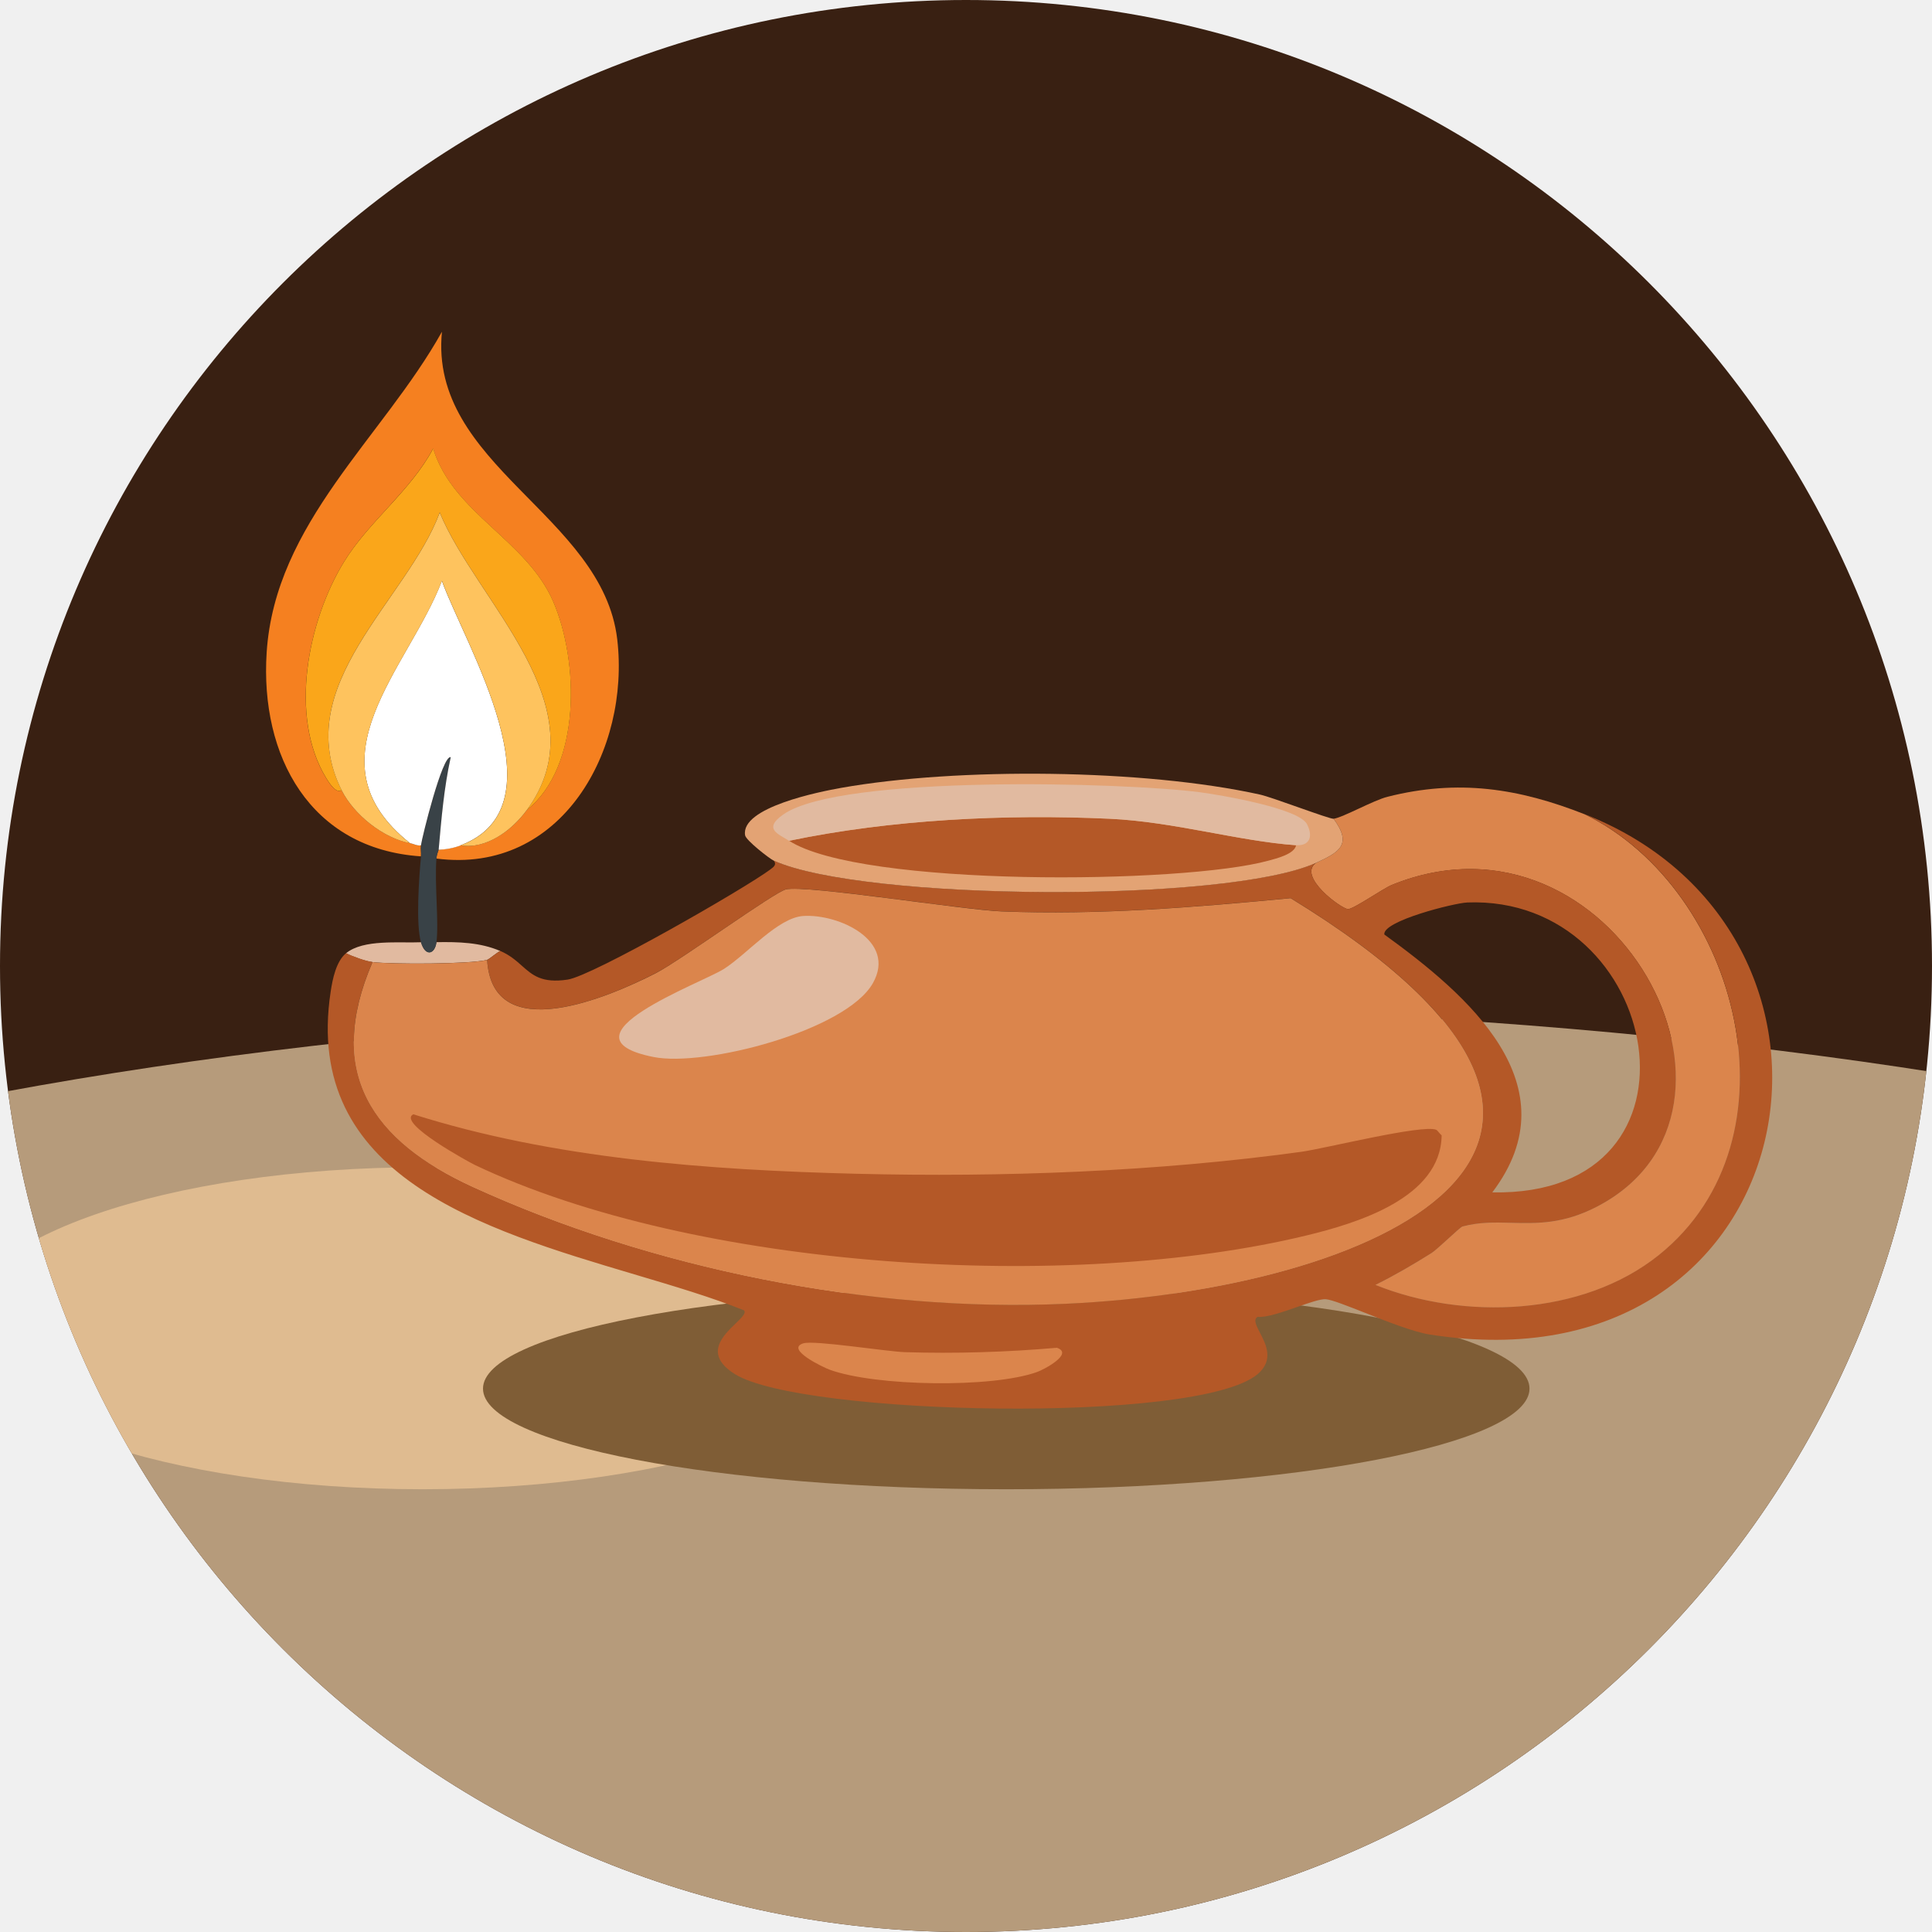
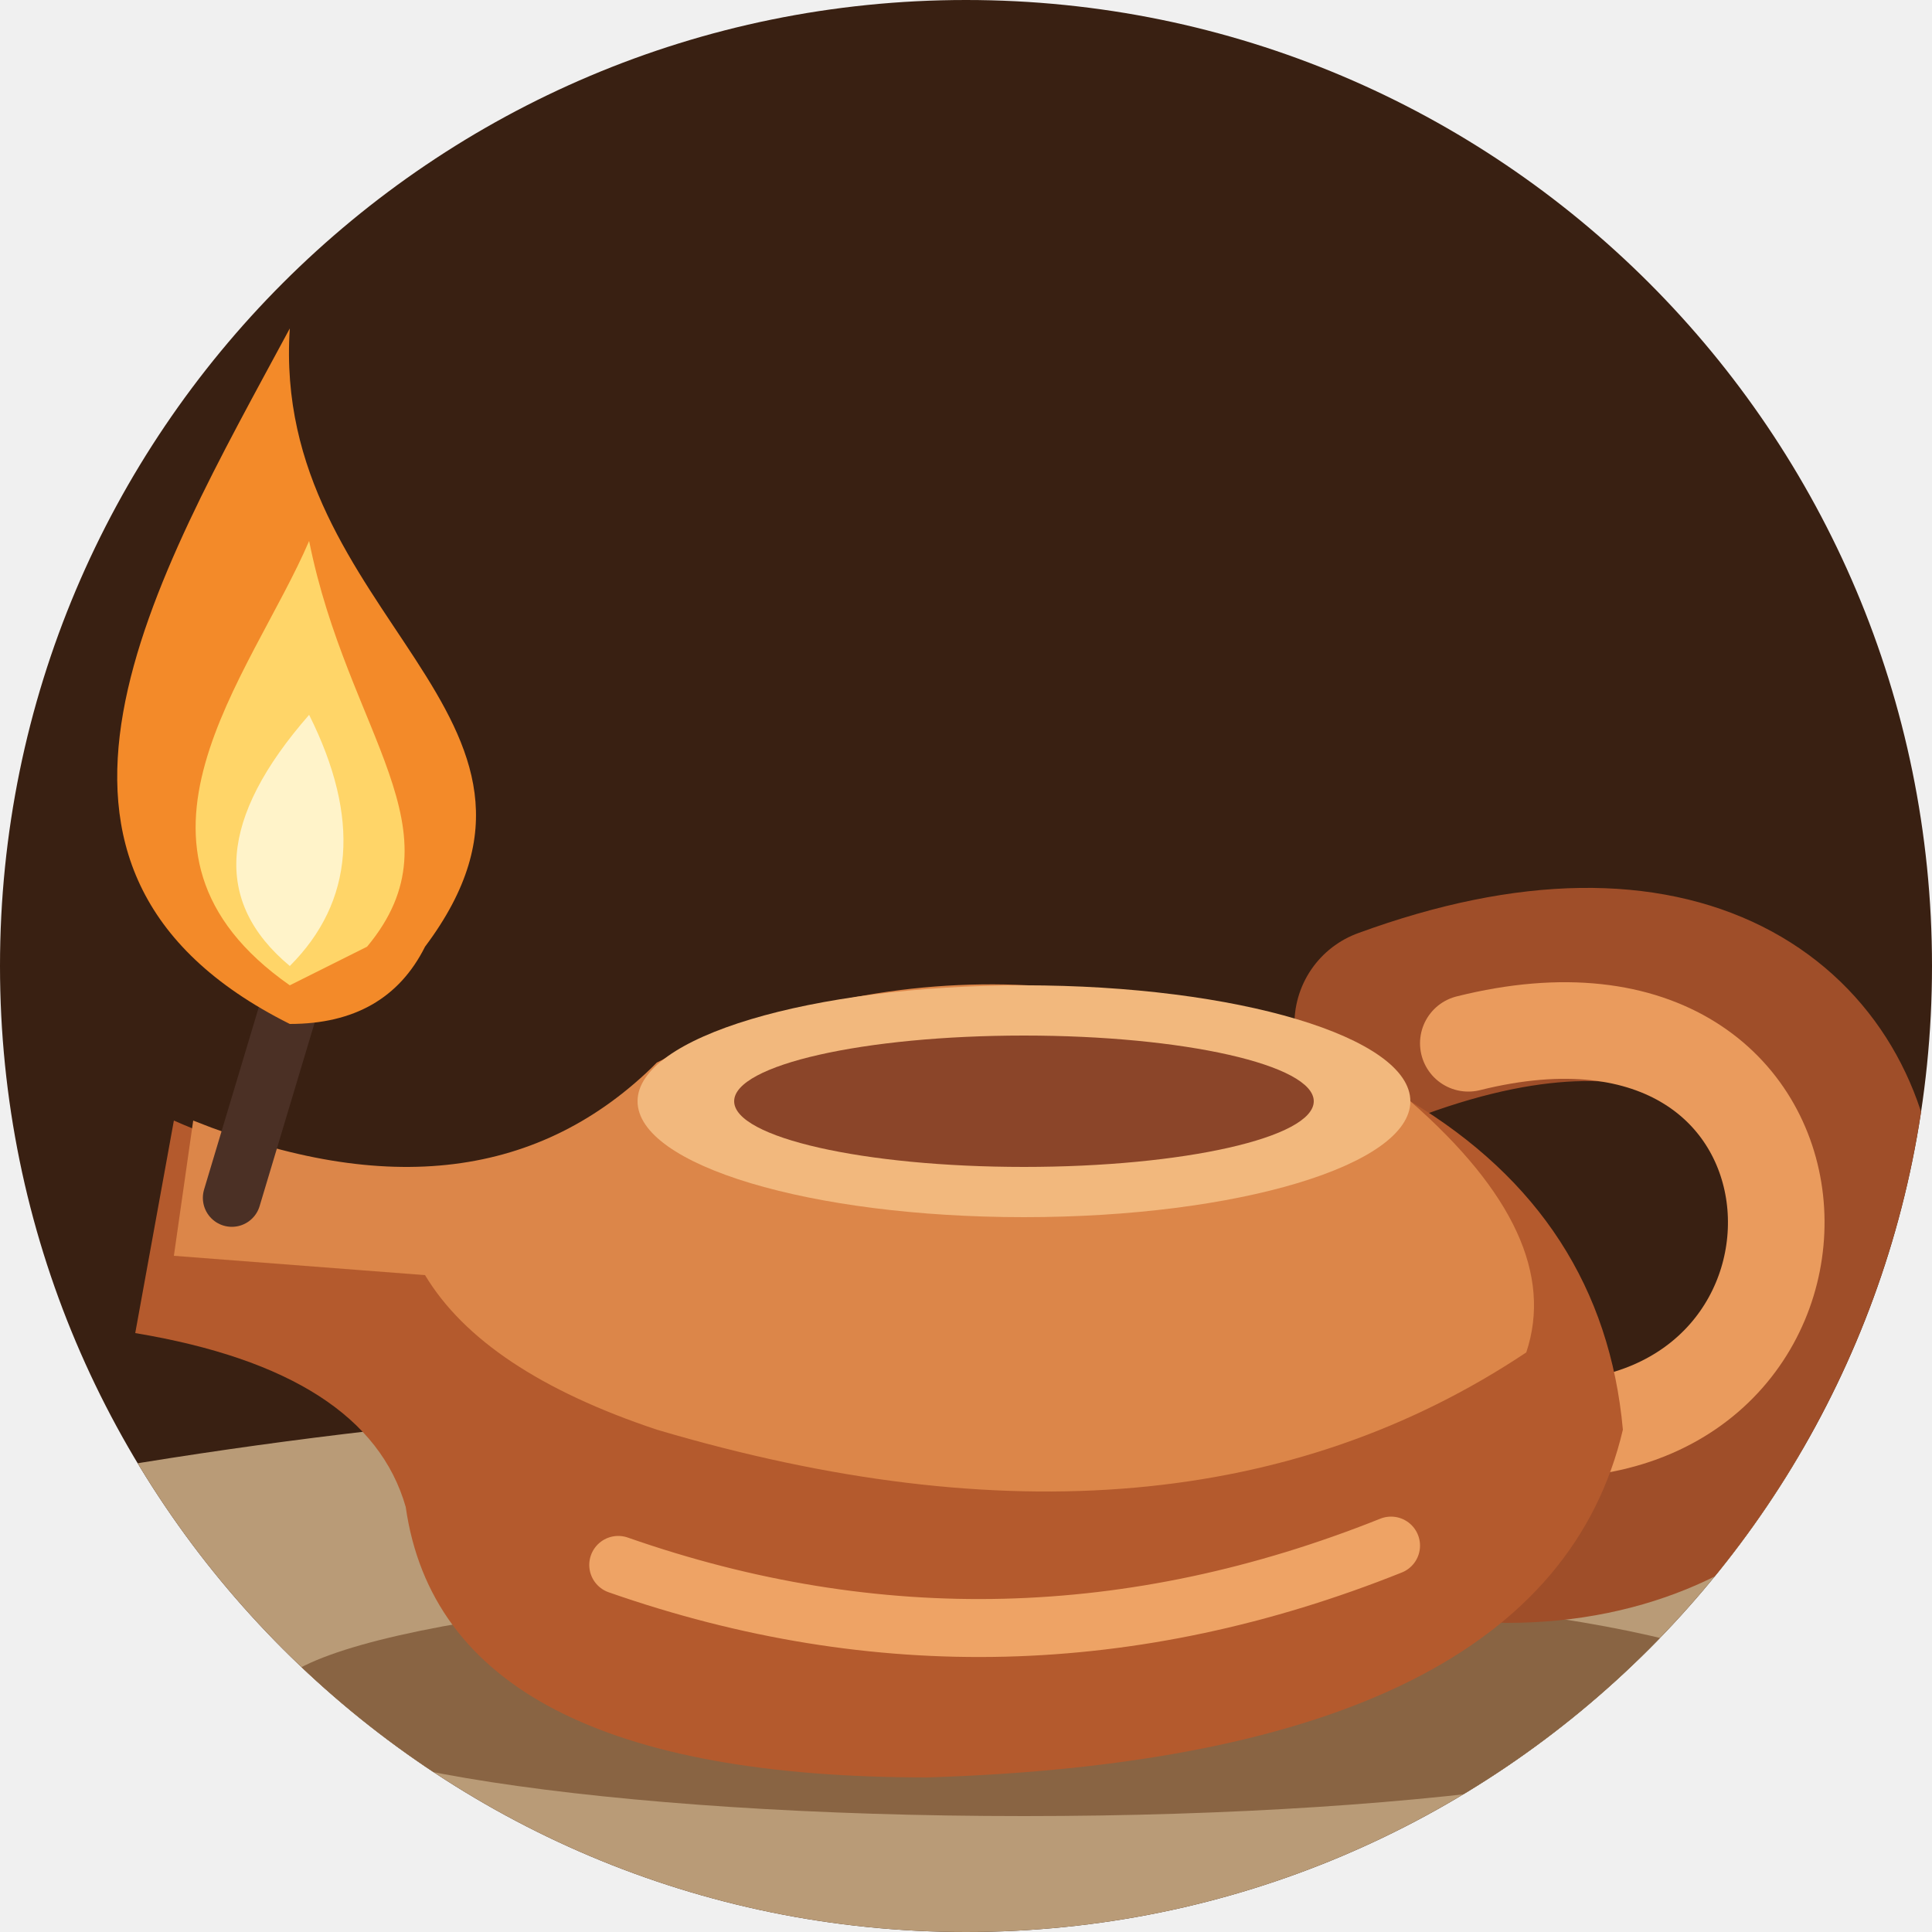
- <svg xmlns="http://www.w3.org/2000/svg" width="48" height="48" viewBox="0 0 48 48" fill="none">
-   <g clip-path="url(#clip0_15386_460826)">
-     <circle cx="24" cy="24" r="24" fill="#392012" />
-     <ellipse cx="25.5" cy="37.5" rx="45.5" ry="12.5" fill="#B69B7B" />
-     <ellipse cx="10.5" cy="33" rx="11.5" ry="4" fill="#DFBB90" />
-     <ellipse cx="25" cy="34.5" rx="13" ry="2.5" fill="#7F5D36" />
-     <path d="M10.46 23.408C10.569 23.777 10.805 23.706 10.843 23.408C11.386 23.399 11.934 23.412 12.43 23.628C12.353 23.657 12.153 23.834 12.101 23.848C11.666 23.957 9.736 23.959 9.253 23.903C9.084 23.884 8.759 23.766 8.596 23.684C9.029 23.328 9.922 23.434 10.458 23.41L10.46 23.408Z" fill="#E1BAA0" />
-     <path d="M39.377 20.233C43.216 22.121 44.806 28.305 41.211 31.186C39.315 32.705 36.357 32.805 34.173 31.925C34.654 31.687 35.115 31.416 35.569 31.132C35.715 31.04 36.271 30.491 36.336 30.474C37.397 30.188 38.295 30.698 39.677 29.981C44.259 27.599 40.072 19.76 34.584 21.985C34.364 22.073 33.616 22.598 33.488 22.587C33.314 22.573 32.227 21.774 32.695 21.438C33.281 21.172 33.602 20.98 33.133 20.342C33.371 20.308 34.121 19.883 34.475 19.795C36.229 19.352 37.729 19.583 39.377 20.233Z" fill="#DB854C" />
-     <path fill-rule="evenodd" clip-rule="evenodd" d="M9.255 23.9C9.086 23.88 8.759 23.761 8.598 23.681V23.682C8.352 23.883 8.262 24.323 8.215 24.64C7.521 29.212 11.971 30.535 15.76 31.661C16.747 31.954 17.689 32.234 18.483 32.554C18.547 32.621 18.43 32.733 18.279 32.879C17.956 33.19 17.476 33.653 18.263 34.142C19.914 35.166 29.757 35.392 31.243 34.142C31.657 33.792 31.454 33.401 31.303 33.111C31.209 32.929 31.134 32.786 31.243 32.717C31.46 32.739 31.861 32.6 32.226 32.472C32.531 32.366 32.811 32.268 32.941 32.279C33.088 32.291 33.467 32.441 33.906 32.614C34.464 32.834 35.118 33.092 35.516 33.155C44.938 34.64 47 23.236 39.377 20.23C43.216 22.117 44.807 28.302 41.211 31.183C39.314 32.703 36.357 32.804 34.173 31.923C34.654 31.685 35.114 31.416 35.569 31.13C35.642 31.084 35.816 30.925 35.981 30.775C36.147 30.623 36.304 30.48 36.336 30.472C36.752 30.36 37.144 30.37 37.549 30.381C38.177 30.397 38.838 30.415 39.677 29.979C44.26 27.597 40.073 19.758 34.584 21.982C34.492 22.02 34.308 22.133 34.114 22.252C33.847 22.417 33.563 22.591 33.489 22.585C33.315 22.571 32.227 21.772 32.695 21.435C30.47 22.441 21.453 22.383 19.223 21.38C19.305 21.479 19.222 21.54 19.145 21.596L19.141 21.6C18.507 22.074 14.723 24.247 14.102 24.338C13.462 24.434 13.231 24.229 12.966 23.994C12.822 23.866 12.667 23.729 12.432 23.627C12.392 23.642 12.318 23.697 12.249 23.749C12.186 23.796 12.127 23.841 12.103 23.847C12.234 26.021 15.131 24.772 16.293 24.175C16.579 24.03 17.253 23.572 17.914 23.122C18.651 22.622 19.372 22.132 19.525 22.095C19.818 22.023 21.33 22.218 22.706 22.395C23.638 22.515 24.508 22.626 24.892 22.642C27.292 22.737 29.681 22.541 32.066 22.313C42.289 28.567 34.05 32.042 26.479 32.39C21.614 32.613 16.167 31.509 11.747 29.487C9.26 28.348 8.065 26.655 9.255 23.9ZM37.076 29.624C42.743 29.735 41.295 22.232 36.447 22.422V22.423C36.14 22.434 34.347 22.88 34.393 23.217C36.437 24.697 39.1 26.953 37.076 29.624Z" fill="#B45827" />
-     <path d="M19.962 33.374C20.23 33.292 22.022 33.578 22.48 33.594C23.739 33.633 25.005 33.594 26.259 33.485C26.688 33.633 25.93 34.029 25.766 34.087C24.637 34.492 21.753 34.443 20.618 34.032C20.459 33.975 19.497 33.517 19.96 33.374H19.962Z" fill="#DB854C" />
-     <path d="M10.842 21.331C10.85 21.219 10.896 21.124 10.898 21.111C11.083 21.102 11.271 21.067 11.445 21.002C12.085 21.105 12.721 20.628 13.088 20.126C14.449 19.032 14.381 16.428 13.746 14.951C13.082 13.411 11.263 12.764 10.76 11.145C10.194 12.206 9.162 12.953 8.542 13.966C7.652 15.422 7.166 17.799 8.104 19.333C8.153 19.413 8.343 19.734 8.487 19.633C8.787 20.235 9.514 20.82 10.185 20.947C10.281 20.966 10.357 21.017 10.458 21.002C10.447 21.091 10.466 21.187 10.458 21.276C7.702 21.091 6.459 18.782 6.625 16.211C6.834 12.989 9.51 10.873 10.98 8.242C10.653 11.555 14.969 12.791 15.335 15.883C15.657 18.619 13.965 21.733 10.844 21.331H10.842Z" fill="#F58020" />
-     <path d="M10.898 21.113C10.898 21.124 10.852 21.221 10.843 21.333C10.794 21.978 10.907 22.917 10.843 23.414C10.805 23.711 10.567 23.782 10.46 23.414C10.327 22.962 10.411 21.785 10.46 21.278C10.468 21.189 10.449 21.093 10.46 21.004C10.484 20.813 10.993 18.746 11.2 18.814C11.029 19.586 10.969 20.34 10.899 21.115L10.898 21.113Z" fill="#394247" />
-     <path d="M13.088 20.126C14.965 17.564 11.832 14.946 10.925 12.732C10.114 14.916 7.184 17.015 8.488 19.632C8.344 19.733 8.155 19.413 8.105 19.332C7.168 17.797 7.653 15.42 8.543 13.965C9.163 12.953 10.196 12.206 10.762 11.145C11.265 12.764 13.083 13.41 13.747 14.95C14.383 16.427 14.451 19.032 13.089 20.126H13.088Z" fill="#FAA61A" />
-     <path d="M11.445 21.004C11.271 21.071 11.083 21.104 10.898 21.113C10.967 20.34 11.029 19.584 11.198 18.813C10.993 18.745 10.483 20.811 10.458 21.003C10.355 21.017 10.281 20.966 10.185 20.947C7.592 18.889 10.158 16.593 10.978 14.43C11.56 16.039 14.027 20.026 11.443 21.001L11.445 21.004Z" fill="white" />
-     <path d="M13.088 20.126C12.721 20.628 12.085 21.107 11.445 21.002C14.027 20.027 11.562 16.041 10.98 14.431C10.159 16.593 7.593 18.89 10.186 20.949C9.516 20.822 8.789 20.237 8.488 19.635C7.184 17.018 10.114 14.918 10.925 12.734C11.832 14.947 14.965 17.567 13.088 20.128V20.126Z" fill="#FEC35E" />
-     <path d="M33.133 20.342C33.602 20.981 33.281 21.172 32.695 21.438C30.468 22.443 21.453 22.385 19.223 21.382C19.122 21.337 18.532 20.878 18.512 20.753C18.393 20.057 20.374 19.668 20.894 19.575C23.797 19.06 28.421 19.105 31.3 19.74C31.612 19.808 33.039 20.356 33.134 20.342H33.133Z" fill="#E3A374" />
-     <path d="M32.201 21C32.163 21.219 31.71 21.33 31.517 21.382C29.382 21.97 21.391 22.04 19.606 20.889C22.132 20.361 24.969 20.22 27.575 20.342C29.169 20.416 30.782 20.9 32.203 21H32.201Z" fill="#B45827" />
-     <path d="M32.202 20.999C30.78 20.9 29.167 20.416 27.573 20.342C24.968 20.221 22.131 20.362 19.604 20.889C19.35 20.724 18.94 20.596 19.467 20.231C20.893 19.243 27.94 19.437 29.817 19.684C30.285 19.745 32.27 20.076 32.473 20.478C32.638 20.803 32.519 21.02 32.2 20.998L32.202 20.999Z" fill="#E1BAA0" />
-     <path d="M9.255 23.904C9.737 23.961 11.668 23.958 12.103 23.849C12.232 26.023 15.131 24.773 16.293 24.178C16.895 23.87 19.232 22.167 19.525 22.097C20.018 21.977 23.941 22.608 24.891 22.644C27.293 22.739 29.682 22.543 32.065 22.315C42.289 28.569 34.05 32.044 26.479 32.392C21.614 32.615 16.166 31.512 11.747 29.489C9.26 28.352 8.064 26.659 9.255 23.903V23.904Z" fill="#DB854C" />
-     <path d="M10.268 27.684C13.757 28.79 17.615 29.07 21.277 29.162C24.907 29.252 28.749 29.11 32.339 28.615C32.919 28.534 35.329 27.932 35.68 28.068C35.716 28.082 35.772 28.175 35.817 28.205C35.801 29.763 33.71 30.392 32.449 30.697C26.593 32.112 17.287 31.551 11.802 28.945C11.684 28.89 9.851 27.895 10.268 27.685V27.684Z" fill="#B45827" />
-     <path d="M19.961 22.757C20.84 22.703 22.285 23.37 21.686 24.427C21.016 25.609 17.507 26.515 16.237 26.261C13.749 25.764 17.436 24.425 17.989 24.071C18.571 23.698 19.329 22.795 19.961 22.757Z" fill="#E1BAA0" />
-   </g>
+ <svg xmlns="http://www.w3.org/2000/svg" width="48" height="48" viewBox="0 0 100 100">
  <defs>
-     <clipPath id="clip0_15386_460826">
-       <path d="M0 24C0 10.745 10.745 0 24 0C37.255 0 48 10.745 48 24C48 37.255 37.255 48 24 48C10.745 48 0 37.255 0 24Z" fill="white" />
+     <clipPath id="a">
+       <circle cx="50" cy="50" r="50" />
    </clipPath>
  </defs>
+   <g clip-path="url(#a)">
+     <path fill="#392012" d="M0 0h100v100H0Z" />
+     <path fill="#B99B77" d="M0 77q47-9 100-1v24H0Z" />
+     <ellipse cx="53" cy="88" fill="#896443" rx="39" ry="6" />
+     <path fill="none" stroke="#9F4E29" stroke-linecap="round" stroke-linejoin="round" stroke-width="10" d="M72 53c30-11 30 26 6 26" />
+     <path fill="none" stroke="#EA9B5D" stroke-linecap="round" stroke-linejoin="round" stroke-width="5" d="M76 54c20-5 21 20 4 20" />
+     <path fill="#B45A2D" d="M9 58q16 7 25-3 15-8 39 2 10 6 11 17-4 17-36 18-25 0-27-14-2-7-14-9Z" />
+     <path fill="#DC8649" d="M10 58q15 6 24-3 19-9 39 2 8 7 6 13-18 12-45 4-9-3-12-8L9 65Z" />
+     <ellipse cx="53" cy="57" fill="#F2B87D" rx="20" ry="6" />
+     <ellipse cx="53" cy="57" fill="#8B4529" rx="15" ry="3.4" />
+     <path fill="none" stroke="#EEA365" stroke-linecap="round" stroke-linejoin="round" stroke-width="3" d="M32 81q20 7 40-1" />
+     <path fill="none" stroke="#4B3025" stroke-linecap="round" stroke-linejoin="round" stroke-width="3" d="m12 62 3-10" />
+     <path fill="#F38A29" d="M15 53c-16-8-7-23 0-36-1 15 16 20 7 32q-2 4-7 4" />
+     <path fill="#FFD568" d="M15 51c-10-7-2-16 1-23 2 10 8 15 3 21Z" />
+     <path fill="#FFF3C9" d="M15 50q-6-5 1-13 4 8-1 13" />
+   </g>
</svg>
